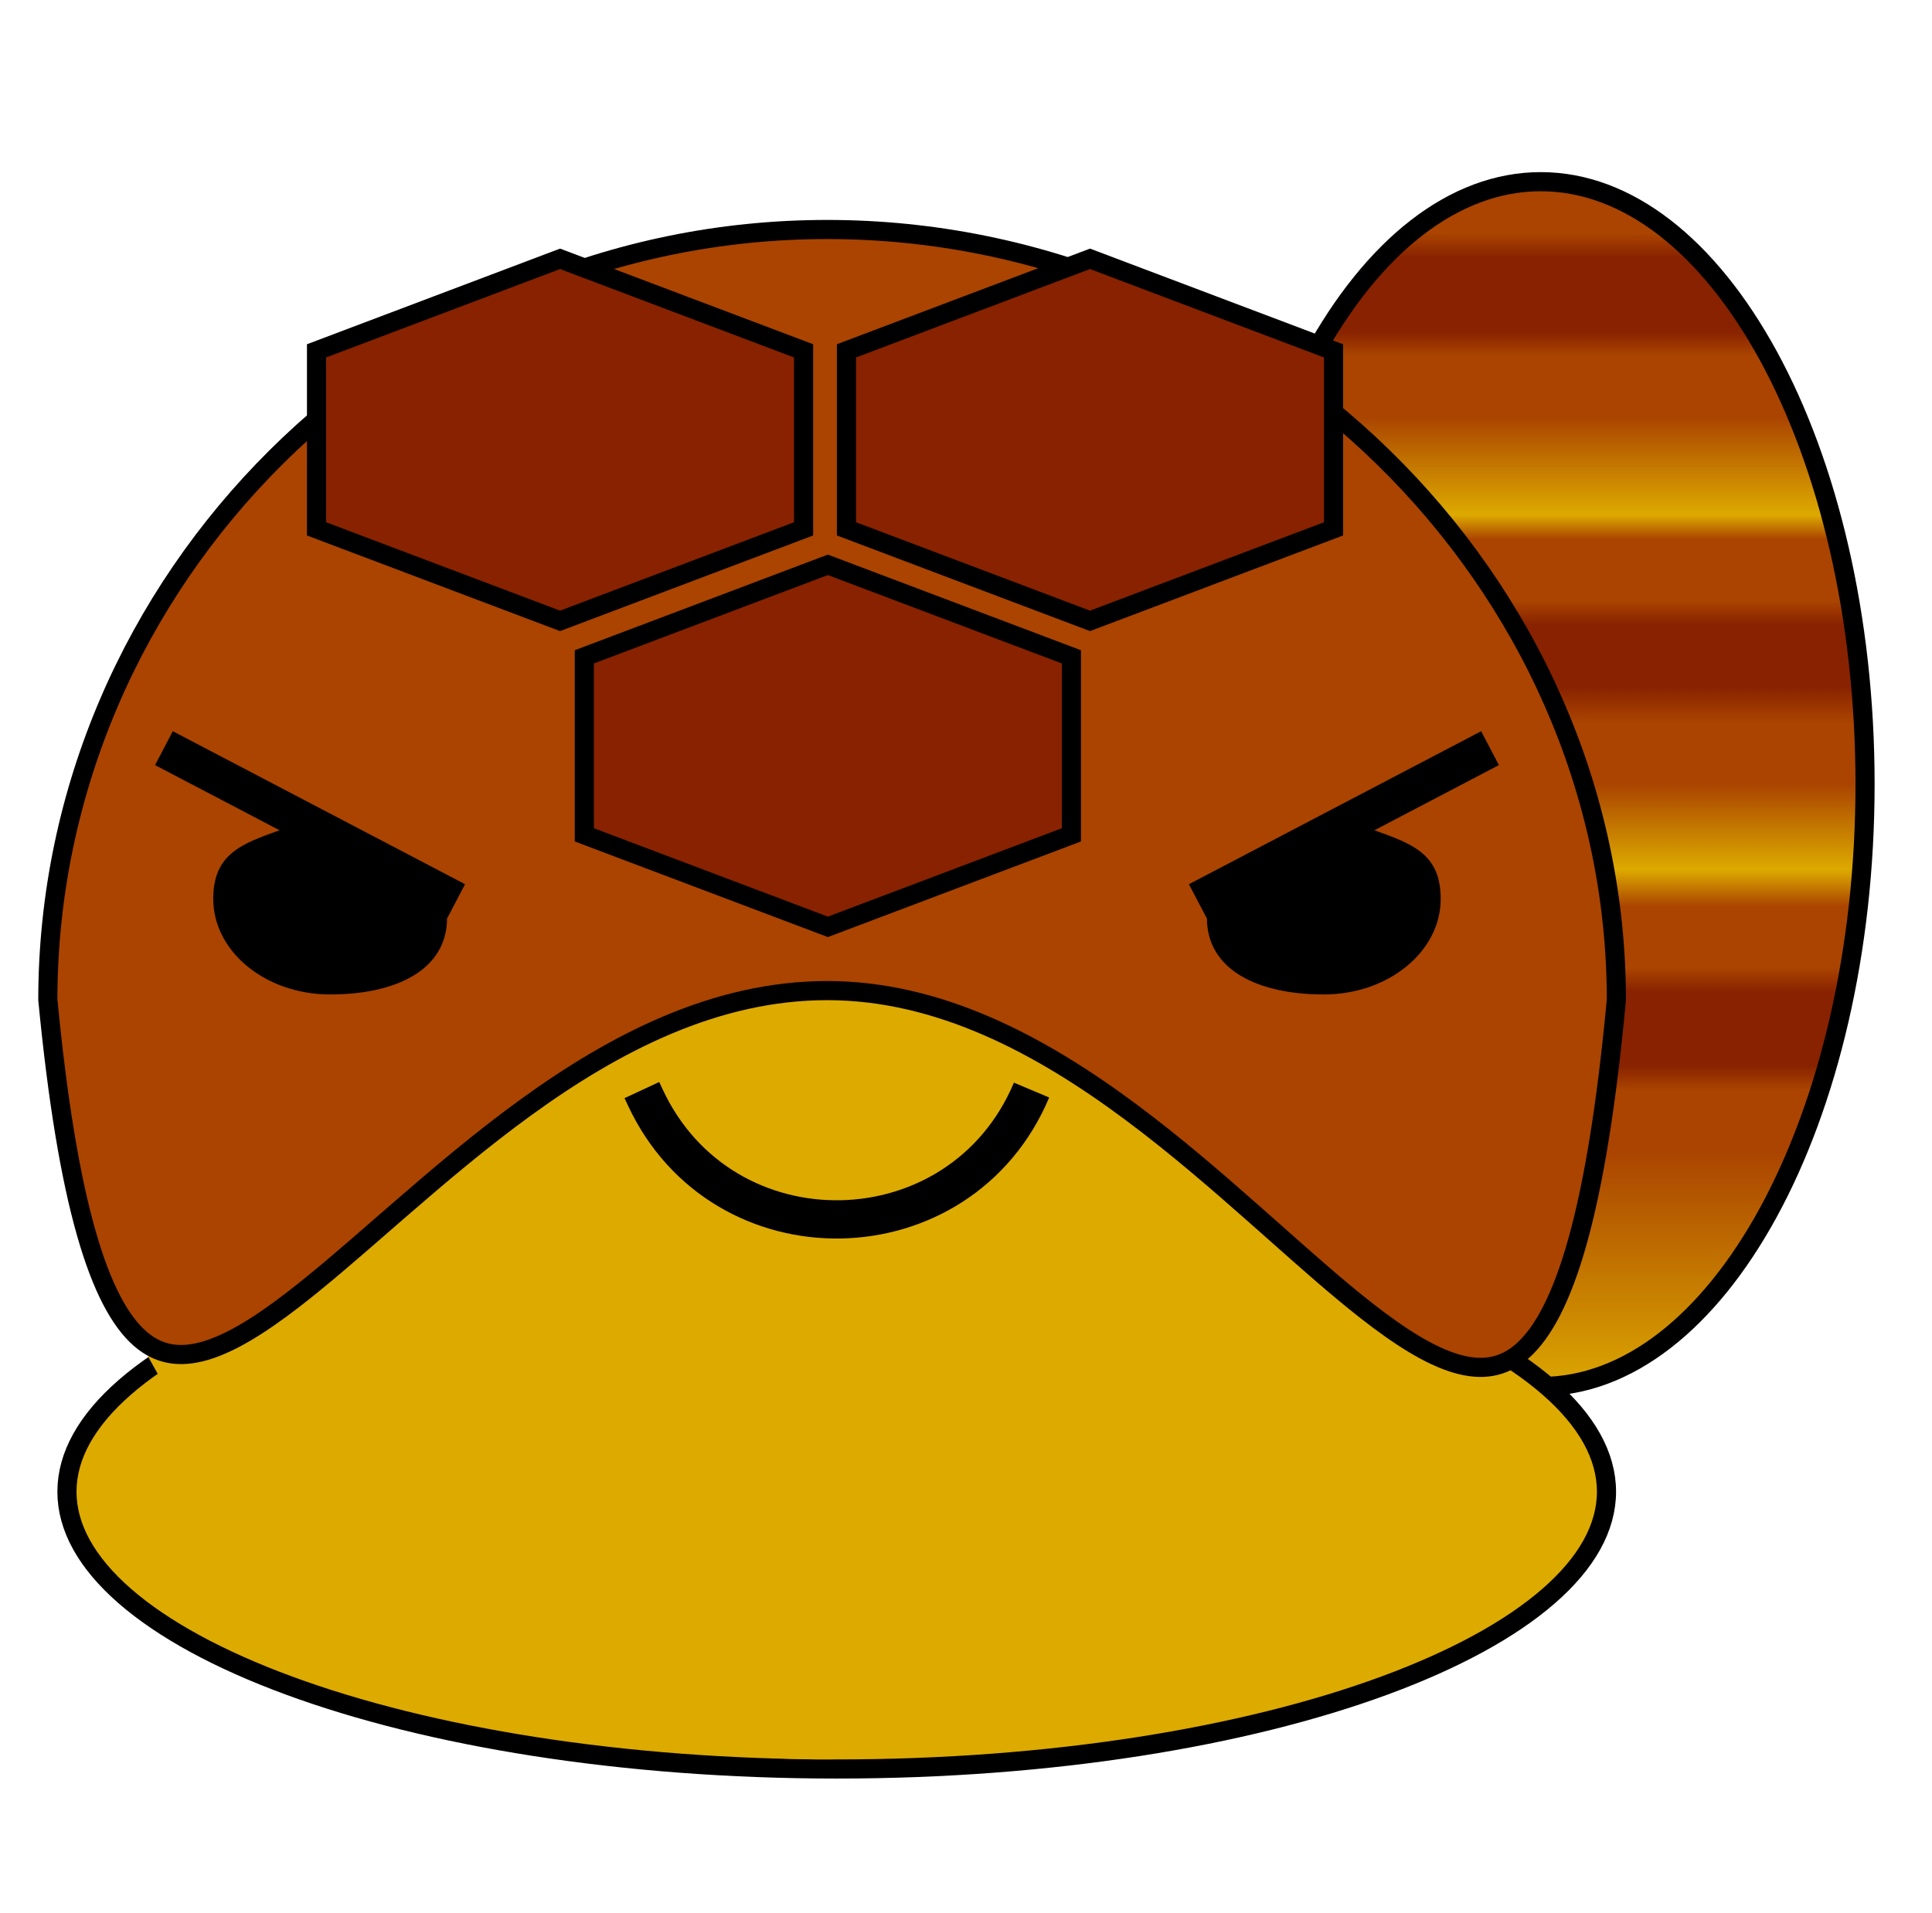
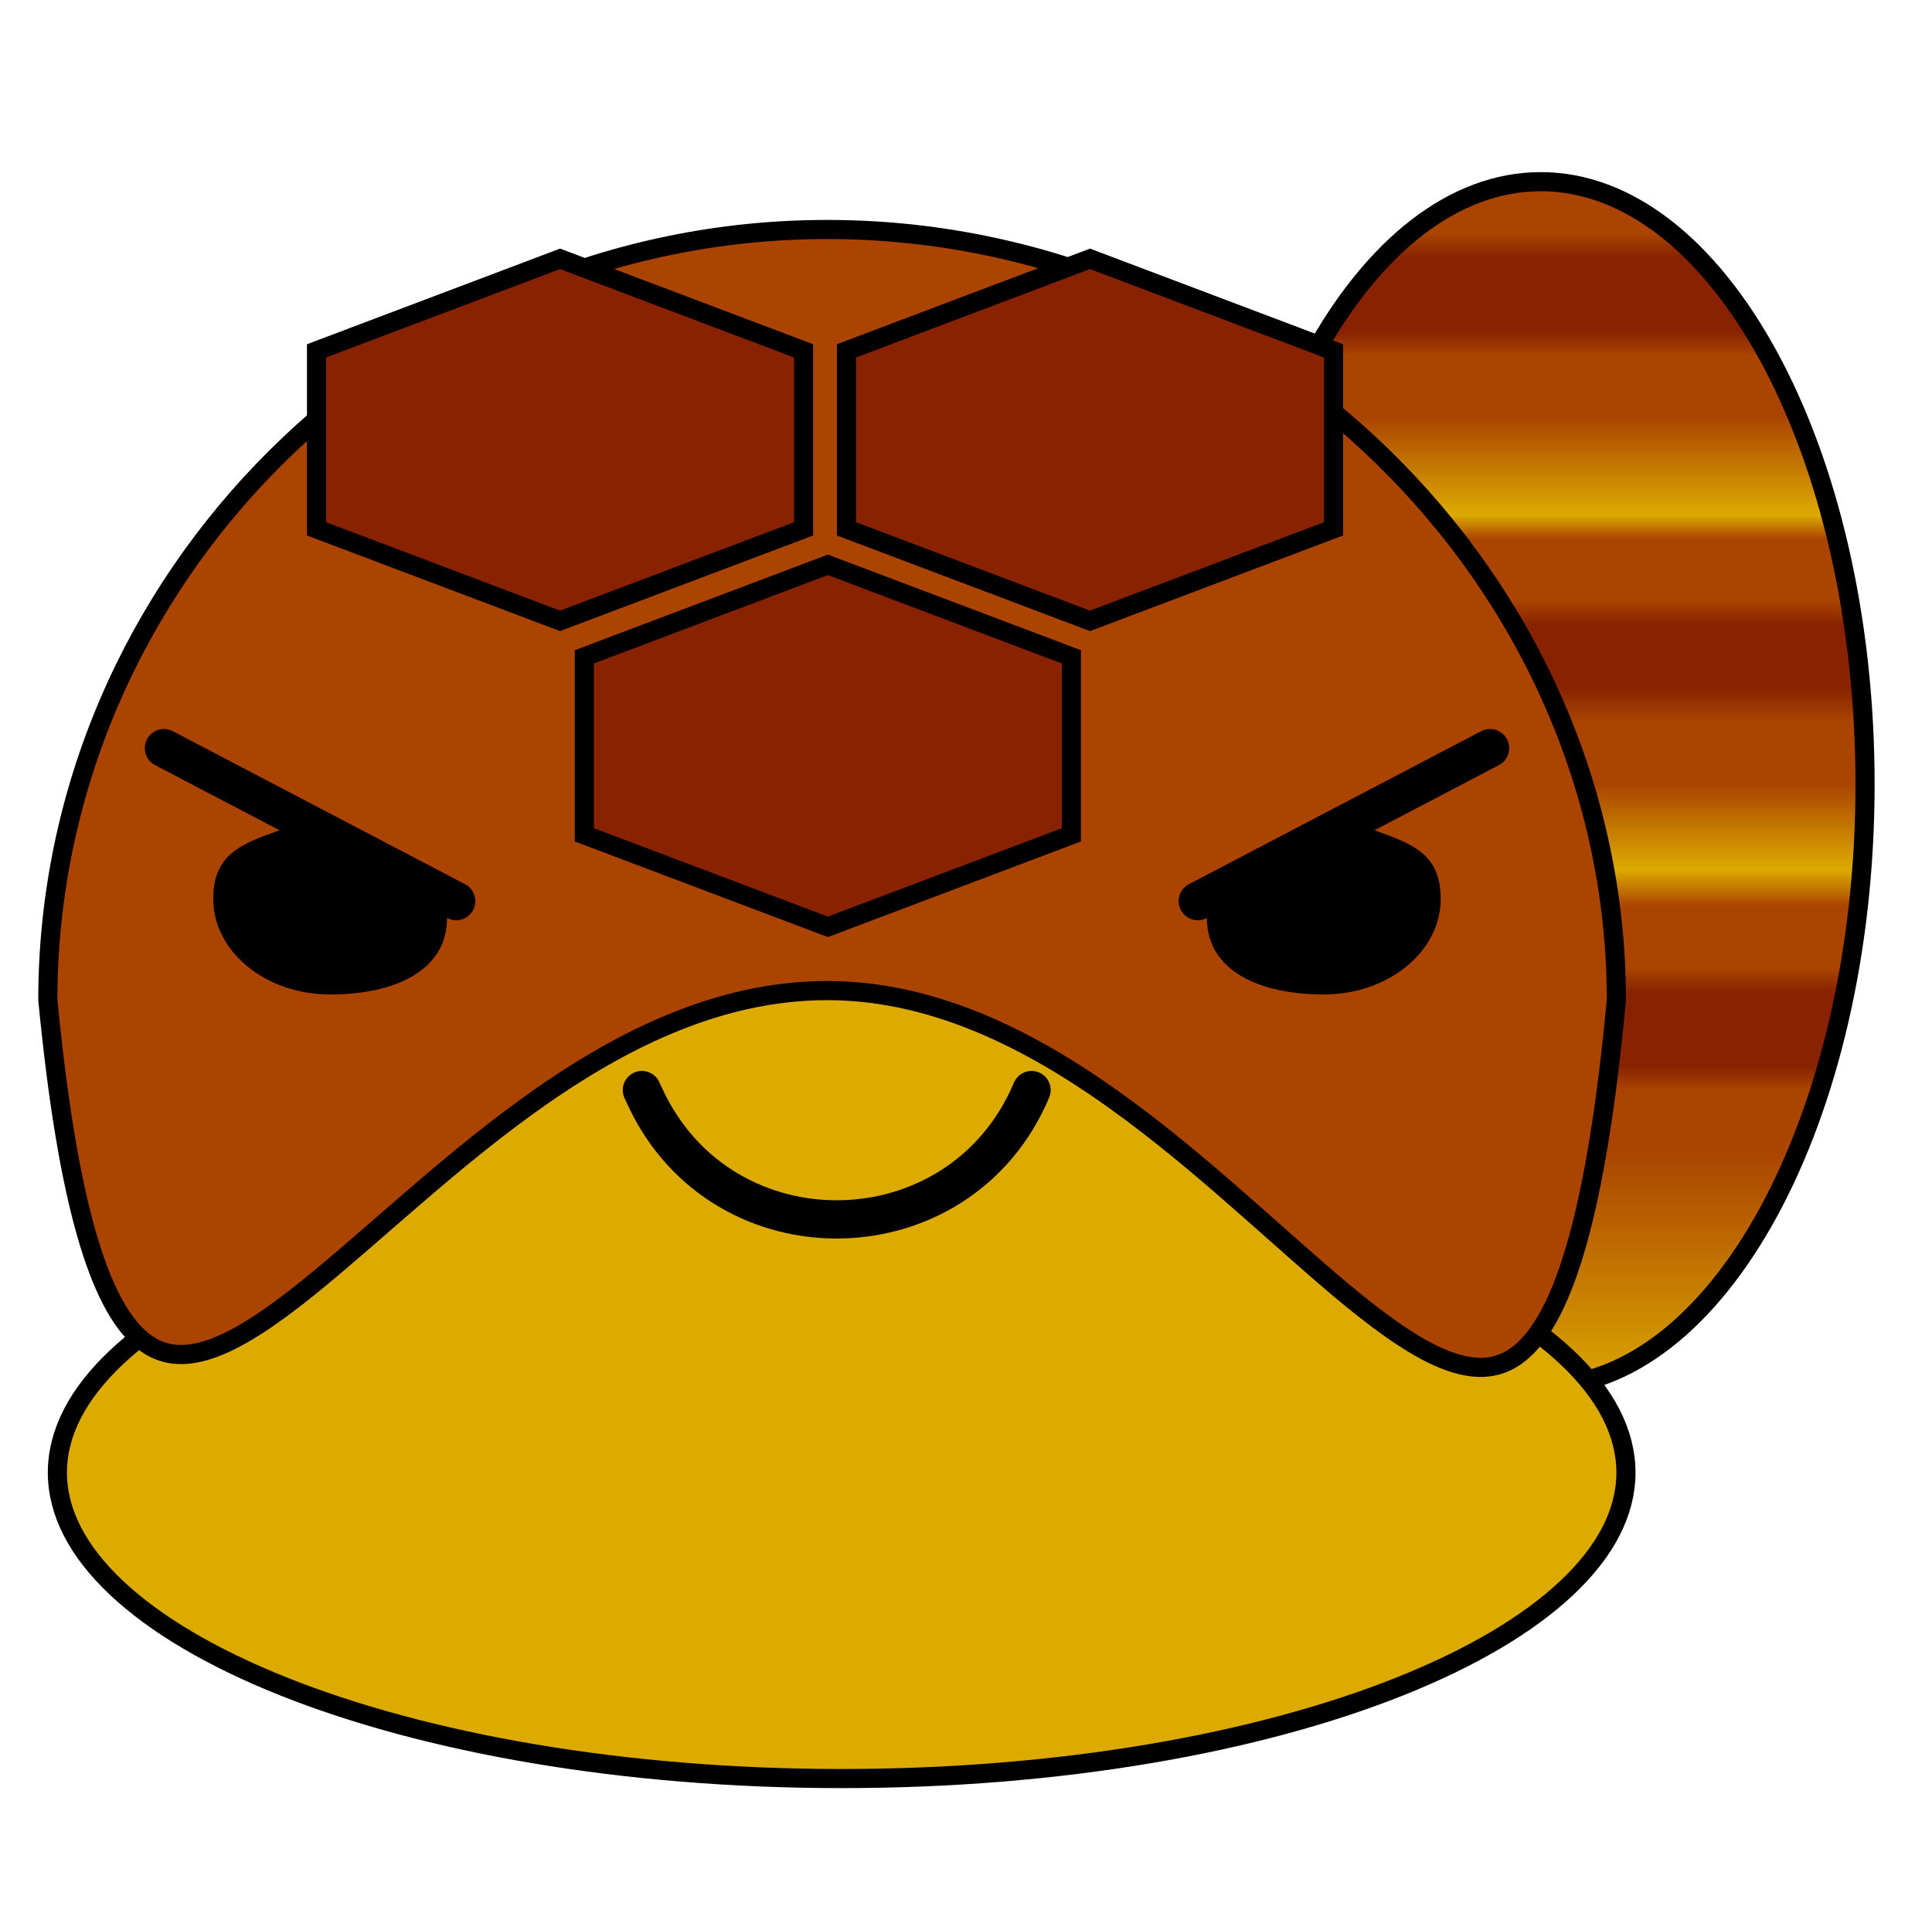
<svg xmlns="http://www.w3.org/2000/svg" width="101" height="100" viewBox="0 0 101 100" fill="none">
  <path d="M97.5 41C97.5 49.769 95.56 57.684 92.449 63.388C89.328 69.111 85.098 72.5 80.547 72.5C75.996 72.5 71.766 69.111 68.645 63.388C65.534 57.684 63.594 49.769 63.594 41C63.594 32.231 65.534 24.316 68.645 18.612C71.766 12.889 75.996 9.5 80.547 9.5C85.098 9.5 89.328 12.889 92.449 18.612C95.56 24.316 97.5 32.231 97.5 41Z" fill="url(#paint0_linear_10_55)" stroke="black" />
-   <path d="M83.983 78C83.983 79.873 82.954 81.72 80.953 83.462C78.954 85.202 76.032 86.792 72.377 88.137C65.073 90.827 54.949 92.5 43.742 92.5C32.534 92.5 22.41 90.827 15.106 88.137C11.451 86.792 8.529 85.202 6.53 83.462C4.529 81.72 3.5 79.873 3.5 78C3.5 76.127 4.529 74.28 6.53 72.538C8.529 70.798 11.451 69.208 15.106 67.863C22.41 65.173 32.534 63.5 43.742 63.5C54.949 63.5 65.073 65.173 72.377 67.863C76.032 69.208 78.954 70.798 80.953 72.538C82.954 74.28 83.983 76.127 83.983 78Z" fill="#DDAA00" stroke="black" />
+   <path d="M85 77C85 79.067 83.951 81.105 81.913 83.026C79.876 84.947 76.899 86.701 73.176 88.186C65.734 91.154 55.419 93 44 93C32.581 93 22.267 91.154 14.824 88.186C11.101 86.701 8.124 84.947 6.087 83.026C4.049 81.105 3 79.067 3 77C3 74.933 4.049 72.895 6.087 70.974C8.124 69.053 11.101 67.299 14.824 65.814C22.267 62.846 32.581 61 44 61C55.419 61 65.734 62.846 73.176 65.814C76.899 67.299 79.876 69.053 81.913 70.974C83.951 72.895 85 74.933 85 77Z" fill="#DDAA00" stroke="black" />
  <path d="M82.786 52C82.786 74.091 64.925 92 42.893 92C20.861 92 3 74.091 3 52C3 29.909 20.861 12 42.893 12C64.925 12 82.786 29.909 82.786 52Z" fill="#DDAA00" />
  <path d="M84.5 52.275C83.986 57.792 83.307 61.907 82.474 64.891C81.636 67.894 80.661 69.685 79.606 70.626C78.594 71.529 77.461 71.693 76.122 71.299C74.746 70.894 73.185 69.906 71.424 68.528C69.931 67.359 68.333 65.94 66.618 64.418C66.318 64.153 66.015 63.884 65.708 63.612C63.652 61.793 61.443 59.876 59.094 58.131C54.405 54.646 49.099 51.798 43.242 51.798C37.391 51.798 32.118 54.547 27.475 57.915C25.151 59.601 22.97 61.453 20.943 63.211C20.613 63.497 20.287 63.781 19.965 64.061C18.307 65.504 16.763 66.848 15.321 67.959C13.593 69.29 12.064 70.244 10.717 70.634C9.406 71.015 8.299 70.856 7.311 69.987C6.281 69.08 5.326 67.354 4.503 64.455C3.685 61.574 3.014 57.602 2.5 52.275C2.513 30.308 20.746 12 43.242 12C65.747 12 84.487 30.316 84.5 52.275Z" fill="#AA4400" stroke="black" />
  <path d="M30.547 34.346L43.278 29.535L56.009 34.346V43.654L43.278 48.465L30.547 43.654V34.346Z" fill="#882200" stroke="black" />
  <path d="M44.251 18.346L56.983 13.534L69.714 18.346V27.654L56.983 32.465L44.251 27.654V18.346Z" fill="#882200" stroke="black" />
  <path d="M16.547 18.346L29.278 13.534L42.009 18.346V27.654L29.278 32.465L16.547 27.654V18.346Z" fill="#882200" stroke="black" />
-   <path d="M77.895 39.121L62.617 47.121" stroke="black" stroke-width="2" />
+   <path d="M77.895 39.121L62.617 47.121" stroke="black" stroke-width="2" stroke-linecap="round" />
  <path d="M63.094 48C63.094 50.761 65.83 52 69.205 52C72.58 52 75.316 49.761 75.316 47C75.316 44.239 73.279 44 70.733 43C64.622 48 63.094 45.239 63.094 48Z" fill="black" />
-   <path d="M8.57 39.121L23.848 47.121" stroke="black" stroke-width="2" />
+   <path d="M8.57 39.121L23.848 47.121" stroke="black" stroke-width="2" stroke-linecap="round" />
  <path d="M23.371 48C23.371 50.761 20.635 52 17.26 52C13.884 52 11.148 49.761 11.148 47C11.148 44.239 13.185 44 15.732 43C21.843 48 23.371 45.239 23.371 48Z" fill="black" />
-   <path d="M33.556 57L33.73 57.374C37.772 66.067 50.209 65.836 53.927 57" stroke="black" stroke-width="2" />
+   <path d="M33.556 57L33.73 57.374C37.772 66.067 50.209 65.836 53.927 57" stroke="black" stroke-width="2" stroke-linecap="round" />
  <defs>
    <linearGradient id="paint0_linear_10_55" x1="80.547" y1="9" x2="80.547" y2="73" gradientUnits="userSpaceOnUse">
      <stop stop-color="#AA4400" />
      <stop offset="0.05" stop-color="#AA4400" />
      <stop offset="0.07" stop-color="#882200" />
      <stop offset="0.13" stop-color="#882200" />
      <stop offset="0.15" stop-color="#AA4400" />
      <stop offset="0.2" stop-color="#AA4400" />
      <stop offset="0.28" stop-color="#DDAA00" />
      <stop offset="0.3" stop-color="#AA4400" />
      <stop offset="0.35" stop-color="#AA4400" />
      <stop offset="0.37" stop-color="#882200" />
      <stop offset="0.42" stop-color="#882200" />
      <stop offset="0.45" stop-color="#AA4400" />
      <stop offset="0.5" stop-color="#AA4400" />
      <stop offset="0.57" stop-color="#DDAA00" />
      <stop offset="0.6" stop-color="#AA4400" />
      <stop offset="0.65" stop-color="#AA4400" />
      <stop offset="0.67" stop-color="#882200" />
      <stop offset="0.73" stop-color="#882200" />
      <stop offset="0.75" stop-color="#AA4400" />
      <stop offset="0.8" stop-color="#AA4400" />
      <stop offset="1" stop-color="#DDAA00" />
    </linearGradient>
  </defs>
</svg>
